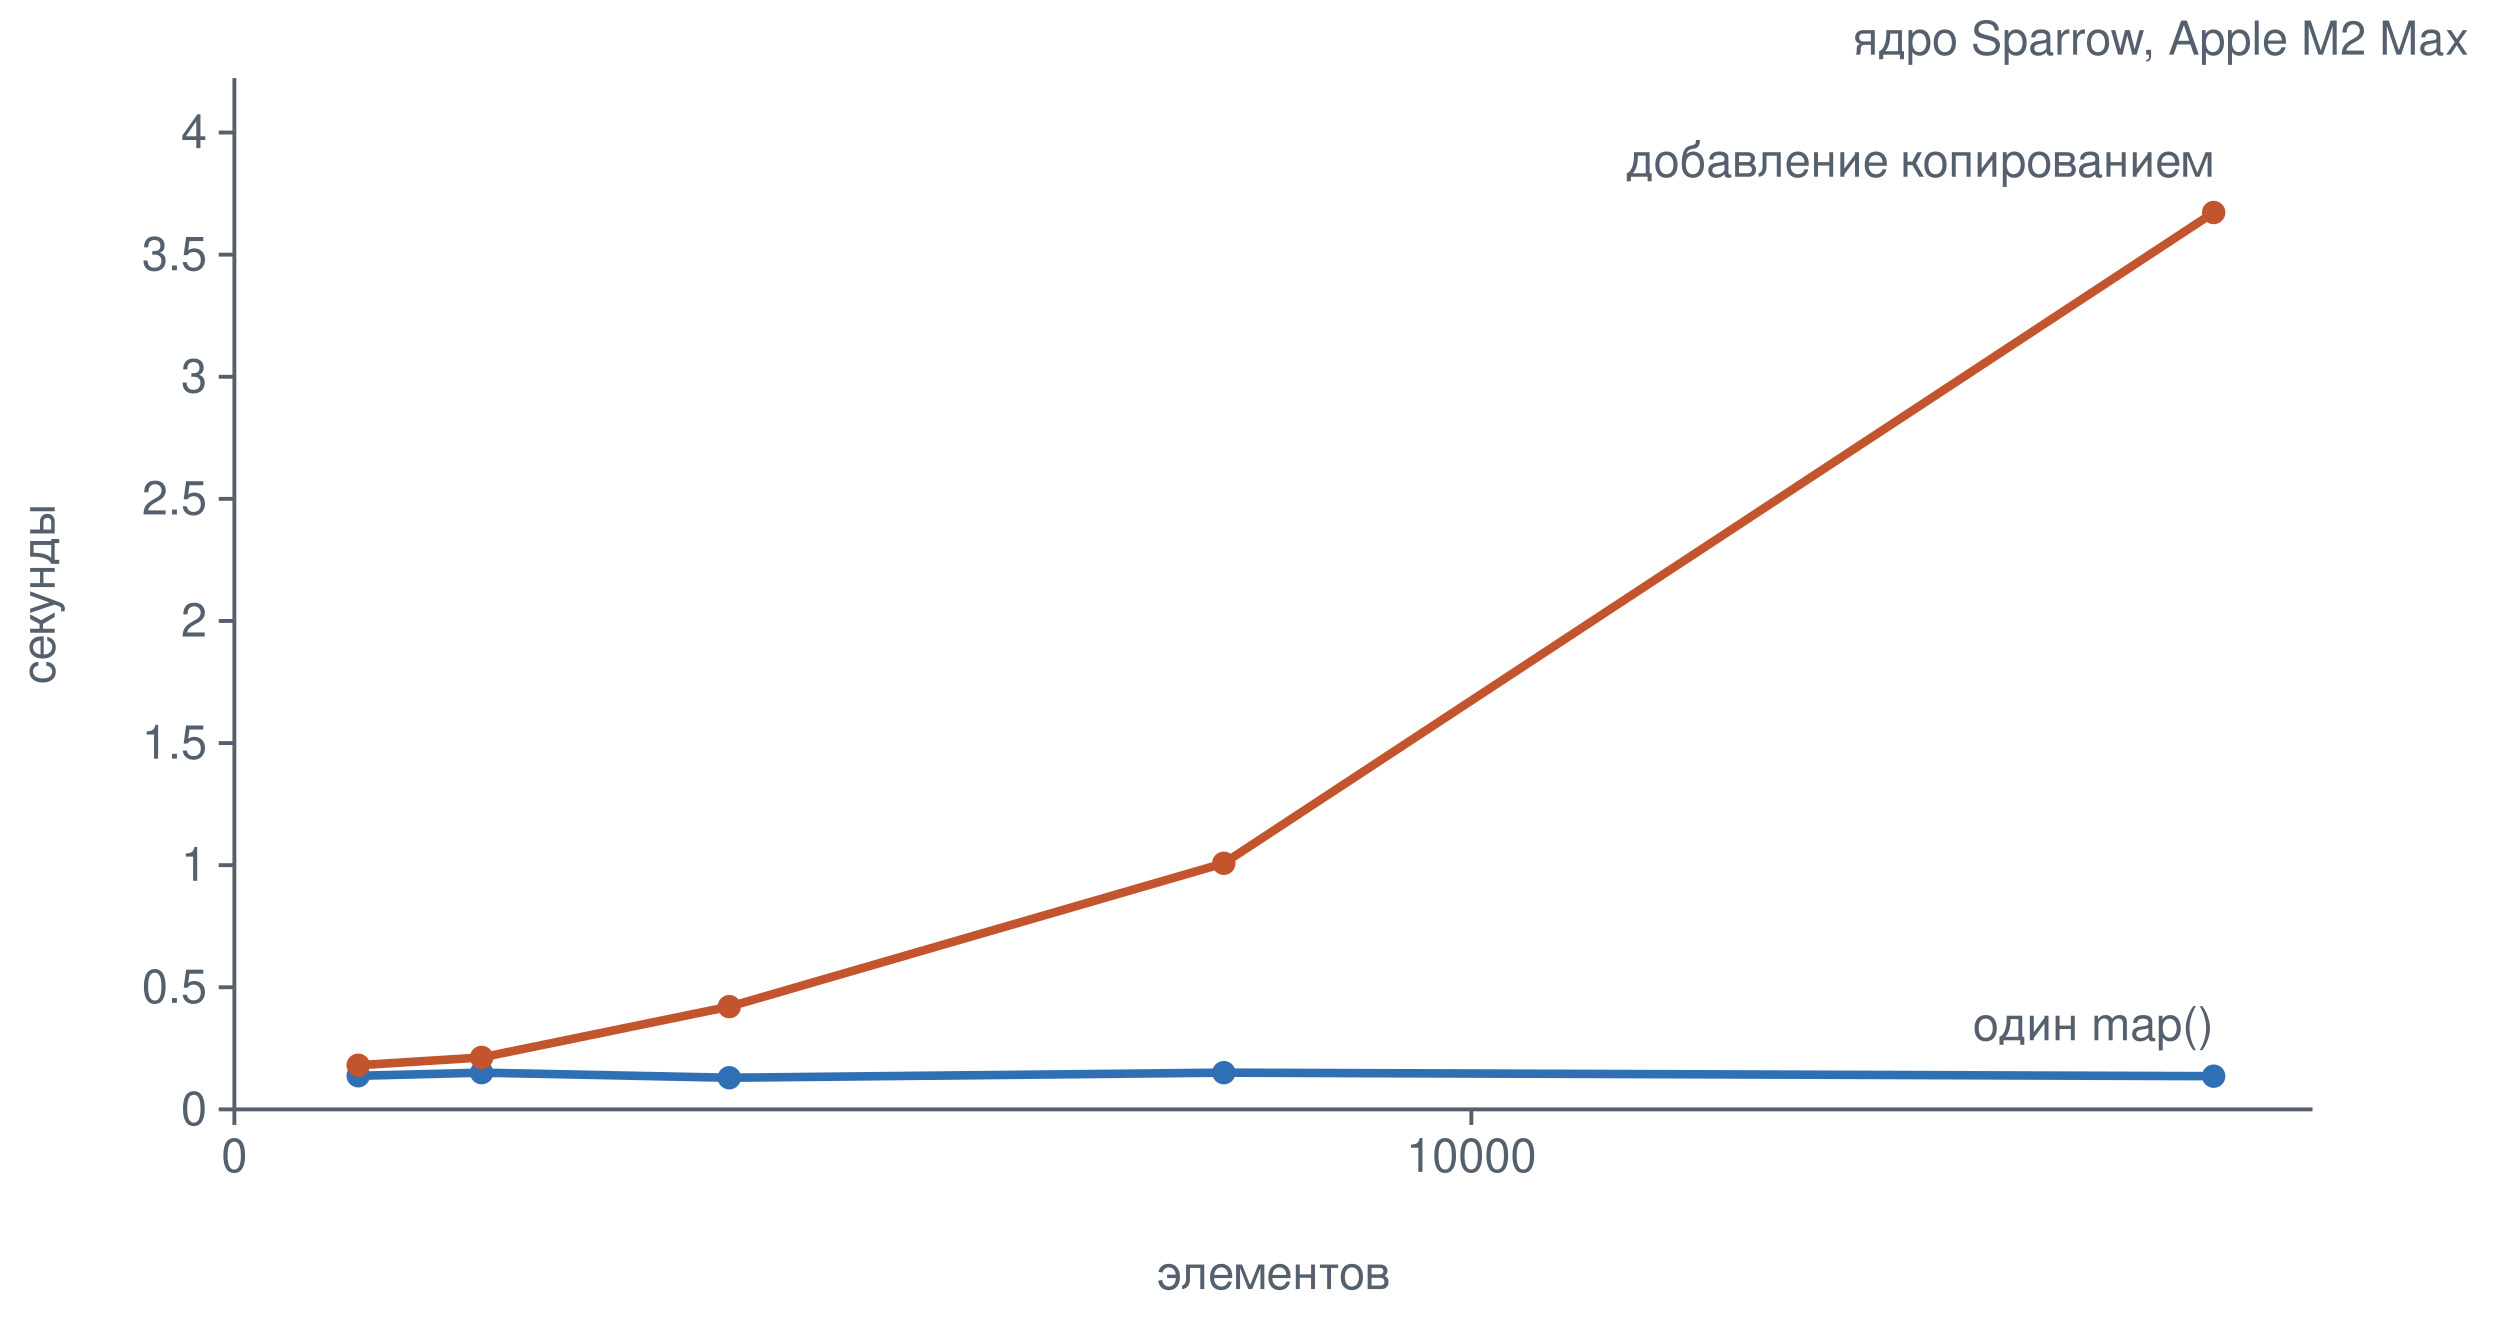
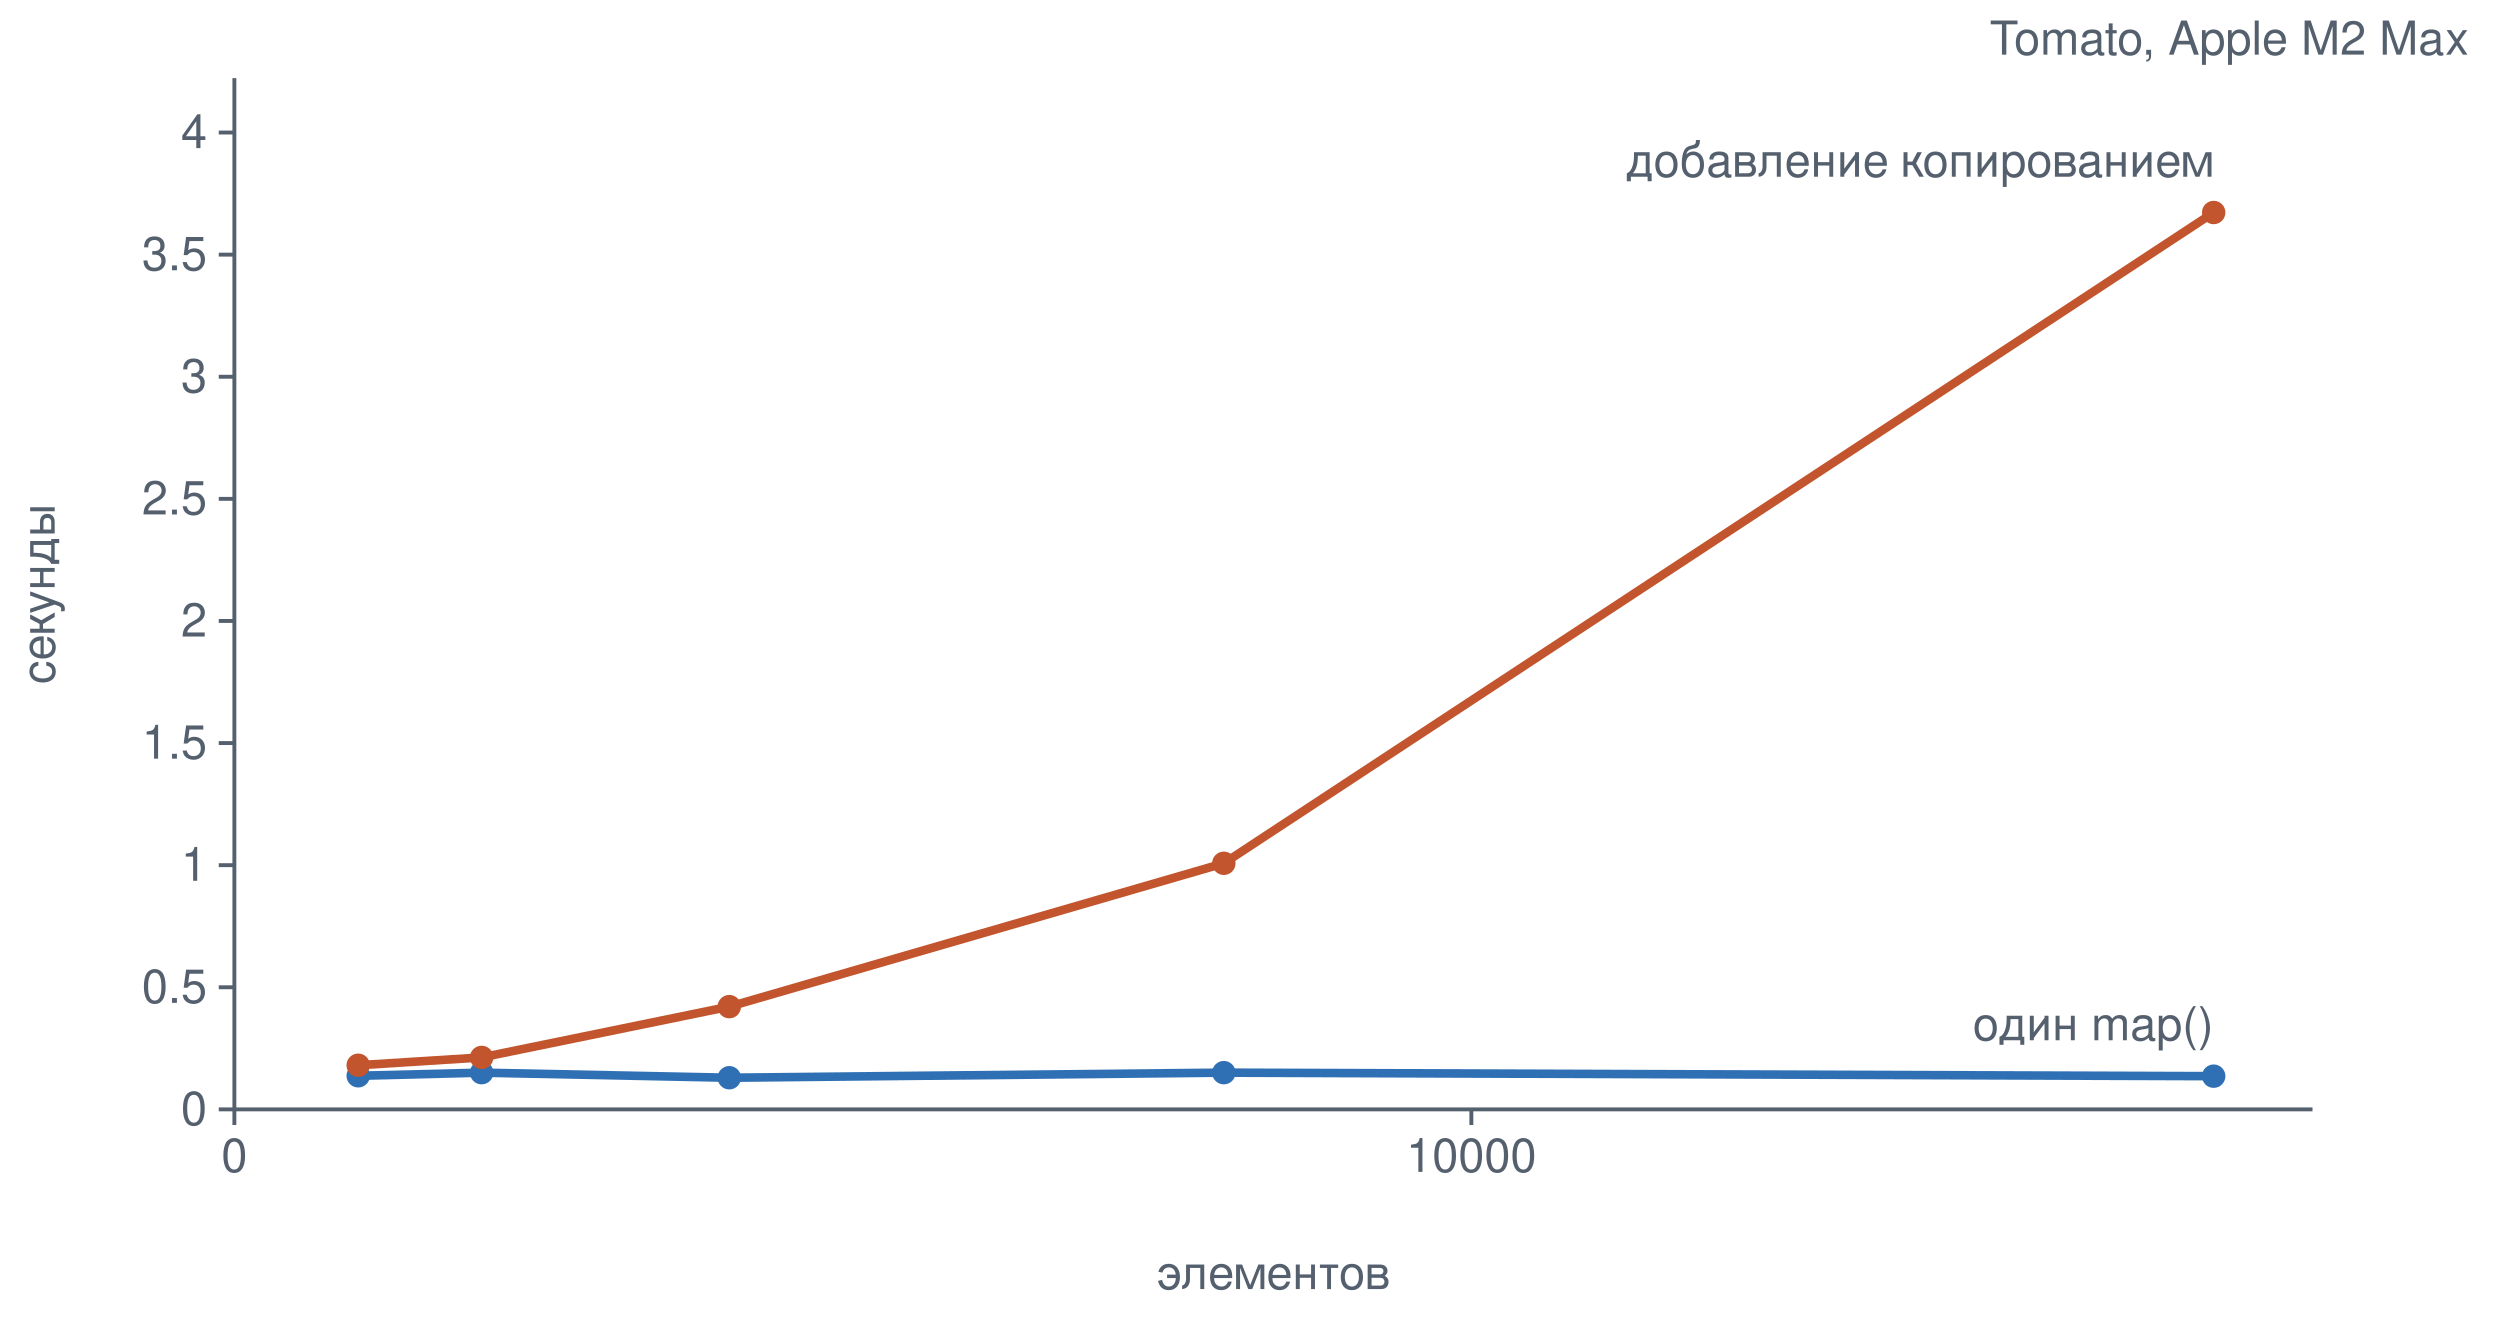
<svg xmlns="http://www.w3.org/2000/svg" viewBox="0 0 640 340" width="640" height="340">
  <style>text{font-family:-apple-system,'Segoe UI',Helvetica,Arial,sans-serif;font-size:12px;fill:#55606e}</style>
  <line x1="60.0" y1="284.0" x2="592.0" y2="284.0" stroke="#55606e" />
  <line x1="60.0" y1="284.0" x2="60.0" y2="20.0" stroke="#55606e" />
  <line x1="60.0" y1="284.0" x2="60.0" y2="288.0" stroke="#55606e" />
  <text x="60.0" y="300.0" text-anchor="middle">0</text>
  <line x1="376.667" y1="284.0" x2="376.667" y2="288.0" stroke="#55606e" />
  <text x="376.667" y="300.0" text-anchor="middle">10000</text>
  <line x1="56.0" y1="284.0" x2="60.0" y2="284.0" stroke="#55606e" />
  <text x="53.0" y="288.0" text-anchor="end">0</text>
  <line x1="56.0" y1="252.741" x2="60.0" y2="252.741" stroke="#55606e" />
  <text x="53.0" y="256.741" text-anchor="end">0.5</text>
  <line x1="56.0" y1="221.482" x2="60.0" y2="221.482" stroke="#55606e" />
  <text x="53.0" y="225.482" text-anchor="end">1</text>
  <line x1="56.0" y1="190.223" x2="60.0" y2="190.223" stroke="#55606e" />
  <text x="53.0" y="194.223" text-anchor="end">1.5</text>
  <line x1="56.0" y1="158.964" x2="60.0" y2="158.964" stroke="#55606e" />
  <text x="53.0" y="162.964" text-anchor="end">2</text>
  <line x1="56.0" y1="127.706" x2="60.0" y2="127.706" stroke="#55606e" />
  <text x="53.0" y="131.706" text-anchor="end">2.5</text>
  <line x1="56.0" y1="96.447" x2="60.0" y2="96.447" stroke="#55606e" />
  <text x="53.0" y="100.447" text-anchor="end">3</text>
  <line x1="56.0" y1="65.188" x2="60.0" y2="65.188" stroke="#55606e" />
  <text x="53.0" y="69.188" text-anchor="end">3.5</text>
  <line x1="56.0" y1="33.929" x2="60.0" y2="33.929" stroke="#55606e" />
  <text x="53.0" y="37.929" text-anchor="end">4</text>
  <text x="326.0" y="330" text-anchor="middle">элементов</text>
  <text x="14" y="152.0" text-anchor="middle" transform="rotate(-90 14 152.0)">секунды</text>
  <polyline points="91.7,275.4 123.3,274.6 186.7,275.9 313.3,274.6 566.7,275.5" fill="none" stroke="#2f6fb3" stroke-width="2.2" />
  <circle cx="91.7" cy="275.4" r="3" fill="#2f6fb3" />
  <circle cx="123.3" cy="274.6" r="3" fill="#2f6fb3" />
  <circle cx="186.7" cy="275.9" r="3" fill="#2f6fb3" />
  <circle cx="313.3" cy="274.6" r="3" fill="#2f6fb3" />
  <circle cx="566.7" cy="275.5" r="3" fill="#2f6fb3" />
  <text x="566.667" y="266.315" fill="#2f6fb3" text-anchor="end">один map()</text>
  <polyline points="91.7,272.7 123.3,270.7 186.7,257.7 313.3,221.0 566.7,54.4" fill="none" stroke="#c2552d" stroke-width="2.2" />
  <circle cx="91.7" cy="272.7" r="3" fill="#c2552d" />
  <circle cx="123.3" cy="270.7" r="3" fill="#c2552d" />
  <circle cx="186.7" cy="257.7" r="3" fill="#c2552d" />
  <circle cx="313.3" cy="221.0" r="3" fill="#c2552d" />
  <circle cx="566.7" cy="54.4" r="3" fill="#c2552d" />
  <text x="566.667" y="45.252" fill="#c2552d" text-anchor="end">добавление копированием</text>
-   <text x="632" y="14" text-anchor="end">ядро Sparrow, Apple M2 Max</text>
+   <text x="632" y="14" text-anchor="end">Tomato, Apple M2 Max</text>
</svg>
